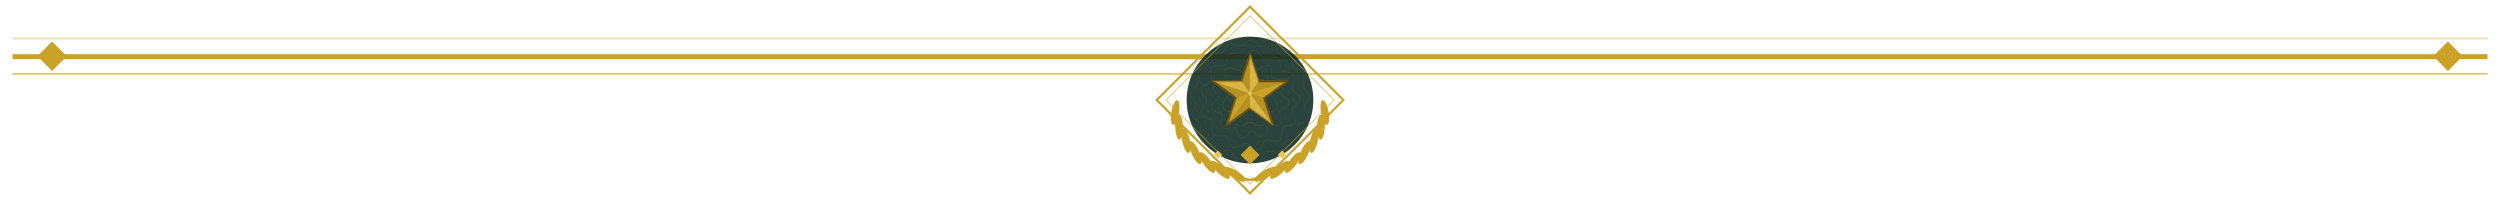
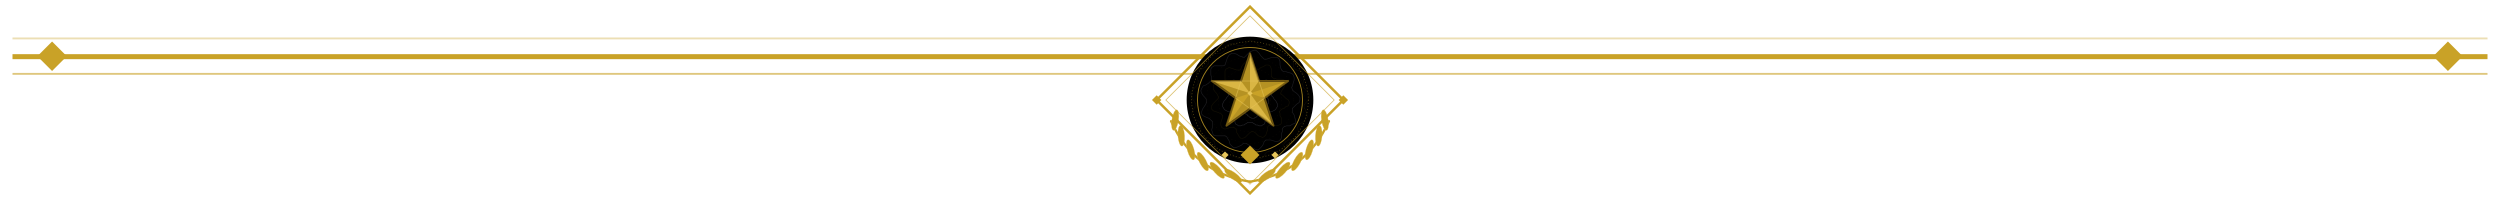
<svg xmlns="http://www.w3.org/2000/svg" width="1200" height="96" viewBox="0 0 1200 96" aria-hidden="true">
  <defs />
  <rect x="6" y="26" width="1188" height="2.4" fill="#C9A227" />
  <rect x="6" y="35" width="1188" height="0.9" fill="#C9A227" opacity="0.6" />
  <rect x="6" y="18" width="1188" height="0.9" fill="#C9A227" opacity="0.35" />
  <g transform="translate(552 0) scale(0.4)">
    <g opacity="1.0">
      <clipPath id="shatterpointsecurity-rule-mkc">
        <circle cx="120.0" cy="120.0" r="74" />
      </clipPath>
-       <circle cx="120.0" cy="120.0" r="76" fill="#0E2A22" opacity="0.88" />
+       <circle cx="120.0" cy="120.0" r="76" fill="#000000" />
      <g clip-path="url(#shatterpointsecurity-rule-mkc)">
-         <path d="M 150,120 L 151,121 L 152,123 L 153,125 L 153,126 L 153,128 L 152,129 L 151,131 L 150,132 L 148,133 L 146,134 L 145,134 L 143,135 L 142,136 L 141,136 L 140,137 L 140,139 L 139,140 L 139,142 L 139,144 L 138,146 L 138,147 L 137,149 L 135,150 L 134,151 L 132,151 L 131,151 L 129,150 L 127,150 L 126,149 L 124,148 L 123,147 L 121,147 L 120,147 L 119,147 L 117,147 L 116,148 L 114,149 L 113,150 L 111,150 L 109,151 L 108,151 L 106,151 L 105,150 L 103,149 L 102,147 L 102,146 L 101,144 L 101,142 L 101,140 L 100,139 L 100,137 L 99,136 L 98,136 L 97,135 L 95,134 L 94,134 L 92,133 L 90,132 L 89,131 L 88,129 L 87,128 L 87,126 L 87,125 L 88,123 L 89,121 L 90,120 L 91,119 L 92,117 L 93,116 L 94,115 L 94,114 L 94,112 L 94,111 L 94,109 L 93,108 L 93,106 L 92,104 L 92,102 L 93,101 L 93,99 L 95,98 L 96,97 L 98,97 L 100,96 L 101,96 L 103,97 L 105,97 L 106,97 L 108,96 L 109,96 L 110,95 L 111,94 L 112,93 L 113,91 L 114,90 L 115,88 L 117,87 L 118,86 L 120,86 L 122,86 L 123,87 L 125,88 L 126,90 L 127,91 L 128,93 L 129,94 L 130,95 L 131,96 L 132,96 L 134,97 L 135,97 L 137,97 L 139,96 L 140,96 L 142,97 L 144,97 L 145,98 L 147,99 L 147,101 L 148,102 L 148,104 L 147,106 L 147,108 L 146,109 L 146,111 L 146,112 L 146,114 L 146,115 L 147,116 L 148,117 L 149,119 L 150,120 Z" fill="none" stroke="#E7C65B" stroke-width="0.7" opacity="0.16" />
-         <path d="M 166,120 L 167,122 L 167,124 L 166,127 L 163,128 L 161,130 L 158,131 L 156,133 L 155,134 L 156,136 L 156,139 L 158,142 L 158,145 L 158,147 L 157,149 L 155,150 L 152,151 L 149,150 L 146,150 L 144,150 L 142,151 L 141,153 L 141,156 L 140,159 L 139,162 L 137,164 L 135,165 L 133,164 L 130,163 L 128,161 L 126,159 L 124,158 L 122,158 L 120,159 L 118,161 L 116,163 L 114,165 L 111,166 L 109,166 L 107,164 L 106,162 L 104,159 L 104,156 L 102,154 L 101,153 L 99,153 L 96,153 L 93,154 L 90,155 L 88,154 L 86,153 L 85,150 L 85,147 L 86,144 L 87,141 L 87,139 L 86,137 L 84,136 L 82,135 L 79,134 L 76,133 L 74,131 L 74,129 L 74,127 L 76,124 L 78,122 L 80,120 L 82,118 L 82,116 L 81,114 L 80,112 L 78,110 L 76,107 L 76,105 L 76,102 L 78,101 L 81,100 L 84,99 L 87,99 L 89,98 L 90,96 L 90,94 L 90,92 L 90,89 L 90,85 L 91,83 L 93,82 L 95,81 L 98,82 L 101,83 L 104,84 L 106,84 L 108,84 L 109,83 L 110,80 L 112,77 L 114,75 L 116,73 L 118,73 L 120,74 L 122,76 L 124,78 L 126,81 L 127,82 L 129,83 L 131,83 L 133,81 L 136,80 L 139,78 L 142,78 L 144,79 L 145,81 L 146,84 L 146,87 L 146,90 L 146,92 L 148,94 L 150,94 L 152,95 L 155,95 L 158,95 L 161,96 L 162,98 L 162,101 L 161,104 L 160,106 L 158,109 L 157,111 L 157,113 L 159,114 L 161,116 L 163,118 L 166,120 Z" fill="none" stroke="#C9A227" stroke-width="0.7" opacity="0.13" />
-         <path d="M 180,120 L 179,123 L 176,125 L 173,128 L 171,130 L 171,132 L 171,135 L 173,138 L 174,142 L 175,145 L 174,148 L 171,149 L 168,151 L 164,151 L 161,152 L 159,154 L 159,157 L 158,160 L 158,164 L 157,167 L 155,169 L 152,170 L 148,169 L 145,168 L 142,168 L 139,168 L 137,170 L 136,173 L 134,176 L 131,179 L 129,180 L 126,179 L 123,177 L 120,175 L 117,173 L 115,172 L 112,172 L 110,174 L 106,176 L 103,177 L 100,177 L 98,175 L 96,173 L 95,169 L 93,166 L 92,164 L 90,163 L 86,163 L 83,163 L 79,163 L 76,162 L 75,159 L 74,156 L 75,152 L 75,149 L 75,146 L 73,144 L 71,142 L 68,141 L 64,139 L 62,137 L 62,134 L 63,131 L 65,128 L 67,125 L 68,122 L 68,120 L 66,117 L 64,115 L 62,112 L 61,109 L 62,106 L 64,103 L 67,102 L 70,100 L 72,98 L 74,96 L 74,93 L 73,90 L 73,86 L 73,83 L 74,81 L 77,79 L 81,79 L 84,79 L 88,79 L 90,78 L 91,75 L 92,72 L 93,69 L 95,66 L 98,64 L 101,64 L 104,65 L 107,67 L 110,68 L 113,69 L 115,67 L 117,65 L 120,62 L 123,61 L 126,60 L 128,61 L 131,64 L 133,67 L 135,69 L 137,71 L 140,71 L 143,70 L 146,69 L 150,69 L 153,69 L 155,71 L 156,74 L 156,78 L 157,82 L 158,84 L 160,86 L 163,86 L 166,87 L 170,88 L 172,90 L 173,93 L 173,96 L 172,99 L 171,103 L 170,105 L 171,108 L 173,110 L 176,112 L 178,114 L 180,117 L 180,120 Z" fill="none" stroke="#E7C65B" stroke-width="0.7" opacity="0.1" />
-         <path d="M 190,120 L 187,123 L 185,126 L 185,129 L 187,133 L 188,137 L 189,140 L 187,143 L 184,146 L 181,148 L 178,150 L 177,153 L 178,157 L 178,161 L 176,164 L 174,166 L 170,167 L 166,168 L 163,170 L 161,172 L 160,176 L 158,180 L 156,182 L 152,183 L 148,182 L 145,181 L 141,182 L 139,184 L 136,188 L 134,190 L 130,191 L 127,190 L 123,187 L 120,186 L 117,186 L 114,187 L 110,189 L 106,190 L 103,189 L 100,186 L 98,183 L 96,181 L 93,180 L 89,181 L 85,181 L 81,180 L 79,178 L 78,174 L 77,170 L 75,167 L 72,166 L 68,165 L 64,164 L 62,162 L 61,158 L 61,154 L 61,150 L 60,147 L 58,145 L 54,143 L 51,140 L 50,137 L 51,133 L 53,130 L 55,126 L 54,123 L 52,120 L 50,117 L 49,113 L 49,110 L 52,107 L 55,104 L 57,102 L 58,98 L 57,95 L 56,91 L 56,87 L 58,84 L 62,83 L 66,81 L 68,79 L 70,76 L 70,73 L 71,69 L 73,66 L 76,65 L 80,64 L 84,64 L 87,63 L 89,61 L 91,57 L 93,54 L 97,52 L 100,53 L 104,54 L 108,55 L 111,55 L 114,53 L 117,50 L 120,48 L 123,49 L 127,51 L 130,54 L 132,56 L 136,56 L 139,55 L 143,53 L 147,53 L 150,55 L 152,59 L 153,62 L 155,65 L 158,66 L 162,66 L 166,66 L 170,68 L 171,71 L 172,75 L 172,79 L 173,82 L 176,84 L 180,85 L 183,87 L 185,90 L 185,94 L 184,98 L 183,101 L 184,105 L 186,107 L 189,110 L 191,113 L 191,117 L 190,120 Z" fill="none" stroke="#C9A227" stroke-width="0.7" opacity="0.1" />
-         <path d="M 142,120 L 142,121 L 142,122 L 142,123 L 142,124 L 141,125 L 140,126 L 139,127 L 138,127 L 138,128 L 137,129 L 136,129 L 135,130 L 134,130 L 134,131 L 133,131 L 133,132 L 132,133 L 132,134 L 131,134 L 131,135 L 131,136 L 130,137 L 130,138 L 129,139 L 128,140 L 127,141 L 126,141 L 125,142 L 124,142 L 123,142 L 122,142 L 121,141 L 120,141 L 119,140 L 118,139 L 117,139 L 117,138 L 116,137 L 115,137 L 114,136 L 114,136 L 113,136 L 112,135 L 111,135 L 110,135 L 109,135 L 108,135 L 107,135 L 106,135 L 105,135 L 104,134 L 103,134 L 102,133 L 101,132 L 101,131 L 100,130 L 100,129 L 100,128 L 100,127 L 100,126 L 101,125 L 101,124 L 102,123 L 102,122 L 102,121 L 103,120 L 103,119 L 103,118 L 103,118 L 103,117 L 103,116 L 102,115 L 102,114 L 102,113 L 102,112 L 101,110 L 101,109 L 102,108 L 102,107 L 102,106 L 103,105 L 104,105 L 105,104 L 106,104 L 107,103 L 108,103 L 109,103 L 110,103 L 111,103 L 112,103 L 113,103 L 114,104 L 115,103 L 116,103 L 117,103 L 118,103 L 118,102 L 119,102 L 120,101 L 121,101 L 122,100 L 123,100 L 124,99 L 125,99 L 126,99 L 127,99 L 128,99 L 129,100 L 130,100 L 131,101 L 132,102 L 132,103 L 133,104 L 133,105 L 133,106 L 133,107 L 134,108 L 134,109 L 134,110 L 134,111 L 135,111 L 135,112 L 136,113 L 137,113 L 138,114 L 138,115 L 139,115 L 140,116 L 141,117 L 141,118 L 142,119 L 142,120 Z" fill="none" stroke="#74301F" stroke-width="0.7" opacity="0.1" />
-         <circle cx="120.0" cy="120.0" r="25" fill="none" stroke="#C9A227" stroke-width="0.45" stroke-dasharray="1.5 3.2" opacity="0.12" />
-         <circle cx="120.0" cy="120.0" r="38" fill="none" stroke="#C9A227" stroke-width="0.45" stroke-dasharray="1.5 3.2" opacity="0.12" />
-         <circle cx="120.0" cy="120.0" r="52" fill="none" stroke="#C9A227" stroke-width="0.45" stroke-dasharray="1.5 3.2" opacity="0.12" />
-         <circle cx="120.0" cy="120.0" r="66" fill="none" stroke="#C9A227" stroke-width="0.45" stroke-dasharray="1.5 3.2" opacity="0.12" />
-         <circle cx="120.0" cy="120.0" r="74" fill="none" stroke="#C9A227" stroke-width="0.45" stroke-dasharray="1.5 3.2" opacity="0.12" />
+         <path d="M 150,120 L 151,121 L 152,123 L 153,125 L 153,126 L 153,128 L 152,129 L 151,131 L 150,132 L 148,133 L 146,134 L 145,134 L 143,135 L 142,136 L 141,136 L 140,137 L 140,139 L 139,140 L 139,142 L 139,144 L 138,146 L 138,147 L 137,149 L 135,150 L 134,151 L 132,151 L 131,151 L 129,150 L 127,150 L 126,149 L 124,148 L 123,147 L 121,147 L 120,147 L 119,147 L 117,147 L 116,148 L 114,149 L 113,150 L 111,150 L 109,151 L 108,151 L 106,151 L 105,150 L 103,149 L 102,147 L 102,146 L 101,144 L 101,142 L 101,140 L 100,139 L 100,137 L 99,136 L 98,136 L 97,135 L 95,134 L 94,134 L 92,133 L 90,132 L 89,131 L 88,129 L 87,128 L 87,126 L 87,125 L 88,123 L 89,121 L 90,120 L 91,119 L 92,117 L 93,116 L 94,115 L 94,114 L 94,112 L 94,111 L 94,109 L 93,108 L 93,106 L 92,104 L 92,102 L 93,101 L 93,99 L 95,98 L 96,97 L 98,97 L 100,96 L 101,96 L 103,97 L 105,97 L 106,97 L 108,96 L 109,96 L 110,95 L 111,94 L 112,93 L 113,91 L 114,90 L 115,88 L 117,87 L 118,86 L 120,86 L 122,86 L 123,87 L 125,88 L 126,90 L 127,91 L 128,93 L 129,94 L 130,95 L 131,96 L 132,96 L 134,97 L 135,97 L 137,97 L 139,96 L 140,96 L 142,97 L 144,97 L 145,98 L 147,99 L 147,101 L 148,102 L 148,104 L 147,106 L 147,108 L 146,109 L 146,111 L 146,112 L 146,114 L 146,115 L 147,116 L 148,117 L 149,119 L 150,120 Z" fill="none" stroke="#2B2B31" stroke-width="0.7" opacity="0.85" />
+         <path d="M 166,120 L 167,122 L 167,124 L 166,127 L 163,128 L 161,130 L 158,131 L 156,133 L 155,134 L 156,136 L 156,139 L 158,142 L 158,145 L 158,147 L 157,149 L 155,150 L 152,151 L 149,150 L 146,150 L 144,150 L 142,151 L 141,153 L 141,156 L 140,159 L 139,162 L 137,164 L 135,165 L 133,164 L 130,163 L 128,161 L 126,159 L 124,158 L 122,158 L 120,159 L 118,161 L 116,163 L 114,165 L 111,166 L 109,166 L 107,164 L 106,162 L 104,159 L 104,156 L 102,154 L 101,153 L 99,153 L 96,153 L 93,154 L 90,155 L 88,154 L 86,153 L 85,150 L 85,147 L 86,144 L 87,141 L 87,139 L 86,137 L 84,136 L 82,135 L 79,134 L 76,133 L 74,131 L 74,129 L 74,127 L 76,124 L 78,122 L 80,120 L 82,118 L 82,116 L 81,114 L 80,112 L 78,110 L 76,107 L 76,105 L 76,102 L 78,101 L 81,100 L 84,99 L 87,99 L 89,98 L 90,96 L 90,94 L 90,92 L 90,89 L 90,85 L 91,83 L 93,82 L 95,81 L 98,82 L 101,83 L 104,84 L 106,84 L 108,84 L 109,83 L 110,80 L 112,77 L 114,75 L 116,73 L 118,73 L 120,74 L 122,76 L 124,78 L 126,81 L 127,82 L 129,83 L 131,83 L 133,81 L 136,80 L 139,78 L 142,78 L 144,79 L 145,81 L 146,84 L 146,87 L 146,90 L 146,92 L 148,94 L 150,94 L 152,95 L 155,95 L 158,95 L 161,96 L 162,98 L 162,101 L 161,104 L 160,106 L 158,109 L 157,111 L 157,113 L 159,114 L 161,116 L 163,118 L 166,120 Z" fill="none" stroke="#C9A227" stroke-width="0.7" opacity="0.1" />
+         <path d="M 180,120 L 179,123 L 176,125 L 173,128 L 171,130 L 171,132 L 171,135 L 173,138 L 174,142 L 175,145 L 174,148 L 171,149 L 168,151 L 164,151 L 161,152 L 159,154 L 159,157 L 158,160 L 158,164 L 157,167 L 155,169 L 152,170 L 148,169 L 145,168 L 142,168 L 139,168 L 137,170 L 136,173 L 134,176 L 131,179 L 129,180 L 126,179 L 123,177 L 120,175 L 117,173 L 115,172 L 112,172 L 110,174 L 106,176 L 103,177 L 100,177 L 98,175 L 96,173 L 95,169 L 93,166 L 92,164 L 90,163 L 86,163 L 83,163 L 79,163 L 76,162 L 75,159 L 74,156 L 75,152 L 75,149 L 75,146 L 73,144 L 71,142 L 68,141 L 64,139 L 62,137 L 62,134 L 63,131 L 65,128 L 67,125 L 68,122 L 68,120 L 66,117 L 64,115 L 62,112 L 61,109 L 62,106 L 64,103 L 67,102 L 70,100 L 72,98 L 74,96 L 74,93 L 73,90 L 73,86 L 73,83 L 74,81 L 77,79 L 81,79 L 84,79 L 88,79 L 90,78 L 91,75 L 92,72 L 93,69 L 95,66 L 98,64 L 101,64 L 104,65 L 107,67 L 110,68 L 113,69 L 115,67 L 117,65 L 120,62 L 123,61 L 126,60 L 128,61 L 131,64 L 133,67 L 135,69 L 137,71 L 140,71 L 143,70 L 146,69 L 150,69 L 153,69 L 155,71 L 156,74 L 156,78 L 157,82 L 158,84 L 160,86 L 163,86 L 166,87 L 170,88 L 172,90 L 173,93 L 173,96 L 172,99 L 171,103 L 170,105 L 171,108 L 173,110 L 176,112 L 178,114 L 180,117 L 180,120 Z" fill="none" stroke="#2B2B31" stroke-width="0.7" opacity="0.7" />
+         <path d="M 190,120 L 187,123 L 185,126 L 185,129 L 187,133 L 188,137 L 189,140 L 187,143 L 184,146 L 181,148 L 178,150 L 177,153 L 178,157 L 178,161 L 176,164 L 174,166 L 170,167 L 166,168 L 163,170 L 161,172 L 160,176 L 158,180 L 156,182 L 152,183 L 148,182 L 145,181 L 141,182 L 139,184 L 136,188 L 134,190 L 130,191 L 127,190 L 123,187 L 120,186 L 117,186 L 114,187 L 110,189 L 106,190 L 103,189 L 100,186 L 98,183 L 96,181 L 93,180 L 89,181 L 85,181 L 81,180 L 79,178 L 78,174 L 77,170 L 75,167 L 72,166 L 68,165 L 64,164 L 62,162 L 61,158 L 61,154 L 61,150 L 60,147 L 58,145 L 54,143 L 51,140 L 50,137 L 51,133 L 53,130 L 55,126 L 54,123 L 52,120 L 50,117 L 49,113 L 49,110 L 52,107 L 55,104 L 57,102 L 58,98 L 57,95 L 56,91 L 56,87 L 58,84 L 62,83 L 66,81 L 68,79 L 70,76 L 70,73 L 71,69 L 73,66 L 76,65 L 80,64 L 84,64 L 87,63 L 89,61 L 91,57 L 93,54 L 97,52 L 100,53 L 104,54 L 108,55 L 111,55 L 114,53 L 117,50 L 120,48 L 123,49 L 127,51 L 130,54 L 132,56 L 136,56 L 139,55 L 143,53 L 147,53 L 150,55 L 152,59 L 153,62 L 155,65 L 158,66 L 162,66 L 166,66 L 170,68 L 171,71 L 172,75 L 172,79 L 173,82 L 176,84 L 180,85 L 183,87 L 185,90 L 185,94 L 184,98 L 183,101 L 184,105 L 186,107 L 189,110 L 191,113 L 191,117 L 190,120 Z" fill="none" stroke="#C9A227" stroke-width="0.7" opacity="0.08" />
+         <path d="M 142,120 L 142,121 L 142,122 L 142,123 L 142,124 L 141,125 L 140,126 L 139,127 L 138,127 L 138,128 L 137,129 L 136,129 L 135,130 L 134,130 L 134,131 L 133,131 L 133,132 L 132,133 L 132,134 L 131,134 L 131,135 L 131,136 L 130,137 L 130,138 L 129,139 L 128,140 L 127,141 L 126,141 L 125,142 L 124,142 L 123,142 L 122,142 L 121,141 L 120,141 L 119,140 L 118,139 L 117,139 L 117,138 L 116,137 L 115,137 L 114,136 L 114,136 L 113,136 L 112,135 L 111,135 L 110,135 L 109,135 L 108,135 L 107,135 L 106,135 L 105,135 L 104,134 L 103,134 L 102,133 L 101,132 L 101,131 L 100,130 L 100,129 L 100,128 L 100,127 L 100,126 L 101,125 L 101,124 L 102,123 L 102,122 L 102,121 L 103,120 L 103,119 L 103,118 L 103,118 L 103,117 L 103,116 L 102,115 L 102,114 L 102,113 L 102,112 L 101,110 L 101,109 L 102,108 L 102,107 L 102,106 L 103,105 L 104,105 L 105,104 L 106,104 L 107,103 L 108,103 L 109,103 L 110,103 L 111,103 L 112,103 L 113,103 L 114,104 L 115,103 L 116,103 L 117,103 L 118,103 L 118,102 L 119,102 L 120,101 L 121,101 L 122,100 L 123,100 L 124,99 L 125,99 L 126,99 L 127,99 L 128,99 L 129,100 L 130,100 L 131,101 L 132,102 L 132,103 L 133,104 L 133,105 L 133,106 L 133,107 L 134,108 L 134,109 L 134,110 L 134,111 L 135,111 L 135,112 L 136,113 L 137,113 L 138,114 L 138,115 L 139,115 L 140,116 L 141,117 L 141,118 L 142,119 L 142,120 Z" fill="none" stroke="#2B2B31" stroke-width="0.7" opacity="0.85" />
+         <circle cx="120.0" cy="120.0" r="25" fill="none" stroke="#C9A227" stroke-width="0.45" stroke-dasharray="1.5 3.2" opacity="0.07" />
+         <circle cx="120.0" cy="120.0" r="38" fill="none" stroke="#C9A227" stroke-width="0.45" stroke-dasharray="1.5 3.2" opacity="0.07" />
+         <circle cx="120.0" cy="120.0" r="52" fill="none" stroke="#C9A227" stroke-width="0.45" stroke-dasharray="1.5 3.2" opacity="0.07" />
+         <circle cx="120.0" cy="120.0" r="66" fill="none" stroke="#C9A227" stroke-width="0.45" stroke-dasharray="1.5 3.2" opacity="0.07" />
+         <circle cx="120.0" cy="120.0" r="74" fill="none" stroke="#C9A227" stroke-width="0.45" stroke-dasharray="1.5 3.2" opacity="0.07" />
      </g>
-       <path d="M 120.0 216.0 Q 50.2 202.4 25.3 135.8" stroke="#C9A227" stroke-width="3" fill="none" />
-       <ellipse cx="101.9" cy="209.2" rx="15" ry="4.6" transform="rotate(212 101.9 209.2)" fill="#C9A227" />
-       <ellipse cx="84.4" cy="203.8" rx="15" ry="4.6" transform="rotate(223 84.4 203.8)" fill="#C9A227" />
-       <ellipse cx="68.5" cy="195.0" rx="15" ry="4.6" transform="rotate(234 68.5 195.0)" fill="#C9A227" />
-       <ellipse cx="54.5" cy="183.2" rx="15" ry="4.6" transform="rotate(246 54.5 183.2)" fill="#C9A227" />
-       <ellipse cx="43.3" cy="168.9" rx="15" ry="4.6" transform="rotate(258 43.3 168.9)" fill="#C9A227" />
-       <ellipse cx="35.0" cy="152.6" rx="15" ry="4.6" transform="rotate(269 35.0 152.6)" fill="#C9A227" />
-       <ellipse cx="30.2" cy="135.0" rx="15" ry="4.6" transform="rotate(280 30.2 135.0)" fill="#C9A227" />
-       <path d="M 120.0 216.0 Q 189.8 202.4 214.7 135.8" stroke="#C9A227" stroke-width="3" fill="none" />
-       <ellipse cx="138.1" cy="209.2" rx="15" ry="4.6" transform="rotate(148 138.1 209.2)" fill="#C9A227" />
-       <ellipse cx="155.6" cy="203.8" rx="15" ry="4.6" transform="rotate(137 155.6 203.8)" fill="#C9A227" />
-       <ellipse cx="171.5" cy="195.0" rx="15" ry="4.6" transform="rotate(126 171.5 195.0)" fill="#C9A227" />
-       <ellipse cx="185.5" cy="183.2" rx="15" ry="4.6" transform="rotate(114 185.5 183.2)" fill="#C9A227" />
-       <ellipse cx="196.7" cy="168.9" rx="15" ry="4.6" transform="rotate(102 196.7 168.9)" fill="#C9A227" />
-       <ellipse cx="205.0" cy="152.6" rx="15" ry="4.6" transform="rotate(91 205.0 152.6)" fill="#C9A227" />
-       <ellipse cx="209.8" cy="135.0" rx="15" ry="4.6" transform="rotate(80 209.8 135.0)" fill="#C9A227" />
-       <polygon points="120.0,8.0 232.0,120.0 120.0,232.0 8.0,120.0" fill="none" stroke="#C9A227" stroke-width="2.6" opacity="1.0" />
+       <circle cx="120.0" cy="120.0" r="70" fill="none" stroke="#C9A227" stroke-width="0.8" stroke-dasharray="1.2 2.4" opacity="0.5" />
+       <circle cx="120.0" cy="120.0" r="63" fill="none" stroke="#C9A227" stroke-width="1.1" opacity="0.8" />
+       <path d="M 120.0 218.0 Q 187.0 207.3 214.7 145.4" stroke="#C9A227" stroke-width="2.8" fill="none" stroke-linecap="round" />
+       <ellipse cx="140.1" cy="210.8" rx="12.5" ry="4.0" transform="rotate(144 140.1 210.8)" fill="#C9A227" />
+       <ellipse cx="140.1" cy="210.8" rx="12.5" ry="4.0" transform="rotate(144 140.1 210.8)" fill="none" stroke="#E7C65B" stroke-width="0.5" opacity="0.55" />
+       <ellipse cx="159.3" cy="204.3" rx="12.5" ry="4.0" transform="rotate(131 159.3 204.3)" fill="#C9A227" />
+       <ellipse cx="159.3" cy="204.3" rx="12.5" ry="4.0" transform="rotate(131 159.3 204.3)" fill="none" stroke="#E7C65B" stroke-width="0.5" opacity="0.55" />
+       <ellipse cx="176.6" cy="193.8" rx="12.5" ry="4.0" transform="rotate(118 176.6 193.8)" fill="#C9A227" />
+       <ellipse cx="176.6" cy="193.8" rx="12.5" ry="4.0" transform="rotate(118 176.6 193.8)" fill="none" stroke="#E7C65B" stroke-width="0.5" opacity="0.55" />
+       <ellipse cx="191.2" cy="179.8" rx="12.5" ry="4.0" transform="rotate(106 191.2 179.8)" fill="#C9A227" />
+       <ellipse cx="191.2" cy="179.8" rx="12.5" ry="4.0" transform="rotate(106 191.2 179.8)" fill="none" stroke="#E7C65B" stroke-width="0.5" opacity="0.55" />
+       <ellipse cx="202.5" cy="162.9" rx="12.5" ry="4.0" transform="rotate(94 202.5 162.9)" fill="#C9A227" />
+       <ellipse cx="202.5" cy="162.9" rx="12.5" ry="4.0" transform="rotate(94 202.5 162.9)" fill="none" stroke="#E7C65B" stroke-width="0.5" opacity="0.55" />
+       <ellipse cx="209.8" cy="144.1" rx="12.5" ry="4.0" transform="rotate(81 209.8 144.1)" fill="#C9A227" />
+       <ellipse cx="209.8" cy="144.1" rx="12.5" ry="4.0" transform="rotate(81 209.8 144.1)" fill="none" stroke="#E7C65B" stroke-width="0.5" opacity="0.55" />
+       <g transform="translate(240 0) scale(-1 1)">
+         <path d="M 120.0 218.0 Q 187.0 207.3 214.7 145.4" stroke="#C9A227" stroke-width="2.8" fill="none" stroke-linecap="round" />
+         <ellipse cx="140.1" cy="210.8" rx="12.5" ry="4.0" transform="rotate(144 140.1 210.8)" fill="#C9A227" />
+         <ellipse cx="140.1" cy="210.8" rx="12.5" ry="4.0" transform="rotate(144 140.1 210.8)" fill="none" stroke="#E7C65B" stroke-width="0.5" opacity="0.55" />
+         <ellipse cx="159.3" cy="204.3" rx="12.5" ry="4.0" transform="rotate(131 159.3 204.3)" fill="#C9A227" />
+         <ellipse cx="159.3" cy="204.3" rx="12.5" ry="4.0" transform="rotate(131 159.3 204.3)" fill="none" stroke="#E7C65B" stroke-width="0.5" opacity="0.55" />
+         <ellipse cx="176.6" cy="193.8" rx="12.5" ry="4.0" transform="rotate(118 176.6 193.8)" fill="#C9A227" />
+         <ellipse cx="176.6" cy="193.8" rx="12.5" ry="4.0" transform="rotate(118 176.6 193.8)" fill="none" stroke="#E7C65B" stroke-width="0.5" opacity="0.55" />
+         <ellipse cx="191.2" cy="179.8" rx="12.5" ry="4.0" transform="rotate(106 191.2 179.8)" fill="#C9A227" />
+         <ellipse cx="191.2" cy="179.8" rx="12.5" ry="4.0" transform="rotate(106 191.2 179.8)" fill="none" stroke="#E7C65B" stroke-width="0.5" opacity="0.55" />
+         <ellipse cx="202.5" cy="162.9" rx="12.5" ry="4.0" transform="rotate(94 202.5 162.9)" fill="#C9A227" />
+         <ellipse cx="202.5" cy="162.9" rx="12.5" ry="4.0" transform="rotate(94 202.5 162.9)" fill="none" stroke="#E7C65B" stroke-width="0.5" opacity="0.55" />
+         <ellipse cx="209.8" cy="144.1" rx="12.5" ry="4.0" transform="rotate(81 209.8 144.1)" fill="#C9A227" />
+         <ellipse cx="209.8" cy="144.1" rx="12.5" ry="4.0" transform="rotate(81 209.8 144.1)" fill="none" stroke="#E7C65B" stroke-width="0.5" opacity="0.55" />
+       </g>
+       <polygon points="120.0,8.0 232.0,120.0 120.0,232.0 8.0,120.0" fill="none" stroke="#C9A227" stroke-width="3.0" opacity="1.0" />
      <polygon points="120.0,19.0 221.0,120.0 120.0,221.0 19.0,120.0" fill="none" stroke="#C9A227" stroke-width="1.0" opacity="0.65" />
-       <polygon points="120.0,65.0 130.6,97.5 164.7,97.5 137.1,117.5 147.6,150.0 120.0,130.0 92.4,150.0 102.9,117.5 75.3,97.5 109.4,97.5" fill="#C9A227" stroke="#6E5510" stroke-width="2.4" stroke-linejoin="round" />
-       <polygon points="120.0,112.0 120.0,65.0 130.6,97.5" fill="#E7C65B" opacity="0.55" />
-       <polygon points="120.0,112.0 120.0,65.0 109.4,97.5" fill="#000" opacity="0.10" />
-       <polygon points="120.0,112.0 164.7,97.5 137.1,117.5" fill="#C9A227" opacity="0.18" />
-       <polygon points="120.0,112.0 164.7,97.5 130.6,97.5" fill="#000" opacity="0.10" />
-       <polygon points="120.0,112.0 147.6,150.0 120.0,130.0" fill="#E7C65B" opacity="0.55" />
-       <polygon points="120.0,112.0 147.6,150.0 137.1,117.5" fill="#000" opacity="0.10" />
-       <polygon points="120.0,112.0 92.4,150.0 102.9,117.5" fill="#C9A227" opacity="0.18" />
-       <polygon points="120.0,112.0 92.4,150.0 120.0,130.0" fill="#000" opacity="0.10" />
-       <polygon points="120.0,112.0 75.3,97.5 109.4,97.5" fill="#E7C65B" opacity="0.55" />
-       <polygon points="120.0,112.0 75.3,97.5 102.9,117.5" fill="#000" opacity="0.10" />
+       <rect x="4.0" y="116.0" width="8" height="8" fill="#C9A227" transform="rotate(45 8.0 120.0)" />
+       <rect x="228.0" y="116.0" width="8" height="8" fill="#C9A227" transform="rotate(45 232.0 120.0)" />
+       <polygon points="120.0,64.0 130.8,97.2 165.7,97.2 137.4,117.7 148.2,150.8 120.0,130.3 91.8,150.8 102.6,117.7 74.3,97.2 109.2,97.2" fill="#C9A227" stroke="#6E5510" stroke-width="2.4" stroke-linejoin="round" />
+       <polygon points="120.0,112.0 120.0,64.0 130.8,97.2" fill="#E7C65B" opacity="0.55" />
+       <polygon points="120.0,112.0 120.0,64.0 109.2,97.2" fill="#000" opacity="0.10" />
+       <polygon points="120.0,112.0 165.7,97.2 137.4,117.7" fill="#C9A227" opacity="0.18" />
+       <polygon points="120.0,112.0 165.7,97.2 130.8,97.2" fill="#000" opacity="0.10" />
+       <polygon points="120.0,112.0 148.2,150.8 120.0,130.3" fill="#E7C65B" opacity="0.55" />
+       <polygon points="120.0,112.0 148.2,150.8 137.4,117.7" fill="#000" opacity="0.10" />
+       <polygon points="120.0,112.0 91.8,150.8 102.6,117.7" fill="#C9A227" opacity="0.18" />
+       <polygon points="120.0,112.0 91.8,150.8 120.0,130.3" fill="#000" opacity="0.10" />
+       <polygon points="120.0,112.0 74.3,97.2 109.2,97.2" fill="#E7C65B" opacity="0.55" />
+       <polygon points="120.0,112.0 74.3,97.2 102.6,117.7" fill="#000" opacity="0.10" />
      <rect x="117.8" y="109.8" width="4.4" height="4.4" fill="#E7C65B" transform="rotate(45 120.0 112.0)" />
+       <polygon points="130.8,97.2 137.4,117.7 120.0,130.3 102.6,117.7 109.2,97.2" fill="none" stroke="#E7C65B" stroke-width="1.0" opacity="0.55" />
      <rect x="112.0" y="178.0" width="16" height="16" fill="#C9A227" transform="rotate(45 120.0 186.0)" />
-       <rect x="78.0" y="182.0" width="7" height="7" fill="#E7C65B" transform="rotate(45 81.5 185.5)" />
-       <rect x="155.0" y="182.0" width="7" height="7" fill="#E7C65B" transform="rotate(45 158.5 185.5)" />
+       <rect x="87.0" y="183.0" width="6" height="6" fill="#E7C65B" transform="rotate(45 90.0 186.0)" />
+       <rect x="147.0" y="183.0" width="6" height="6" fill="#E7C65B" transform="rotate(45 150.0 186.0)" />
    </g>
  </g>
  <rect x="20" y="22" width="10" height="10" fill="#C9A227" transform="rotate(45 25 27)" />
  <rect x="1170" y="22" width="10" height="10" fill="#C9A227" transform="rotate(45 1175 27)" />
</svg>
